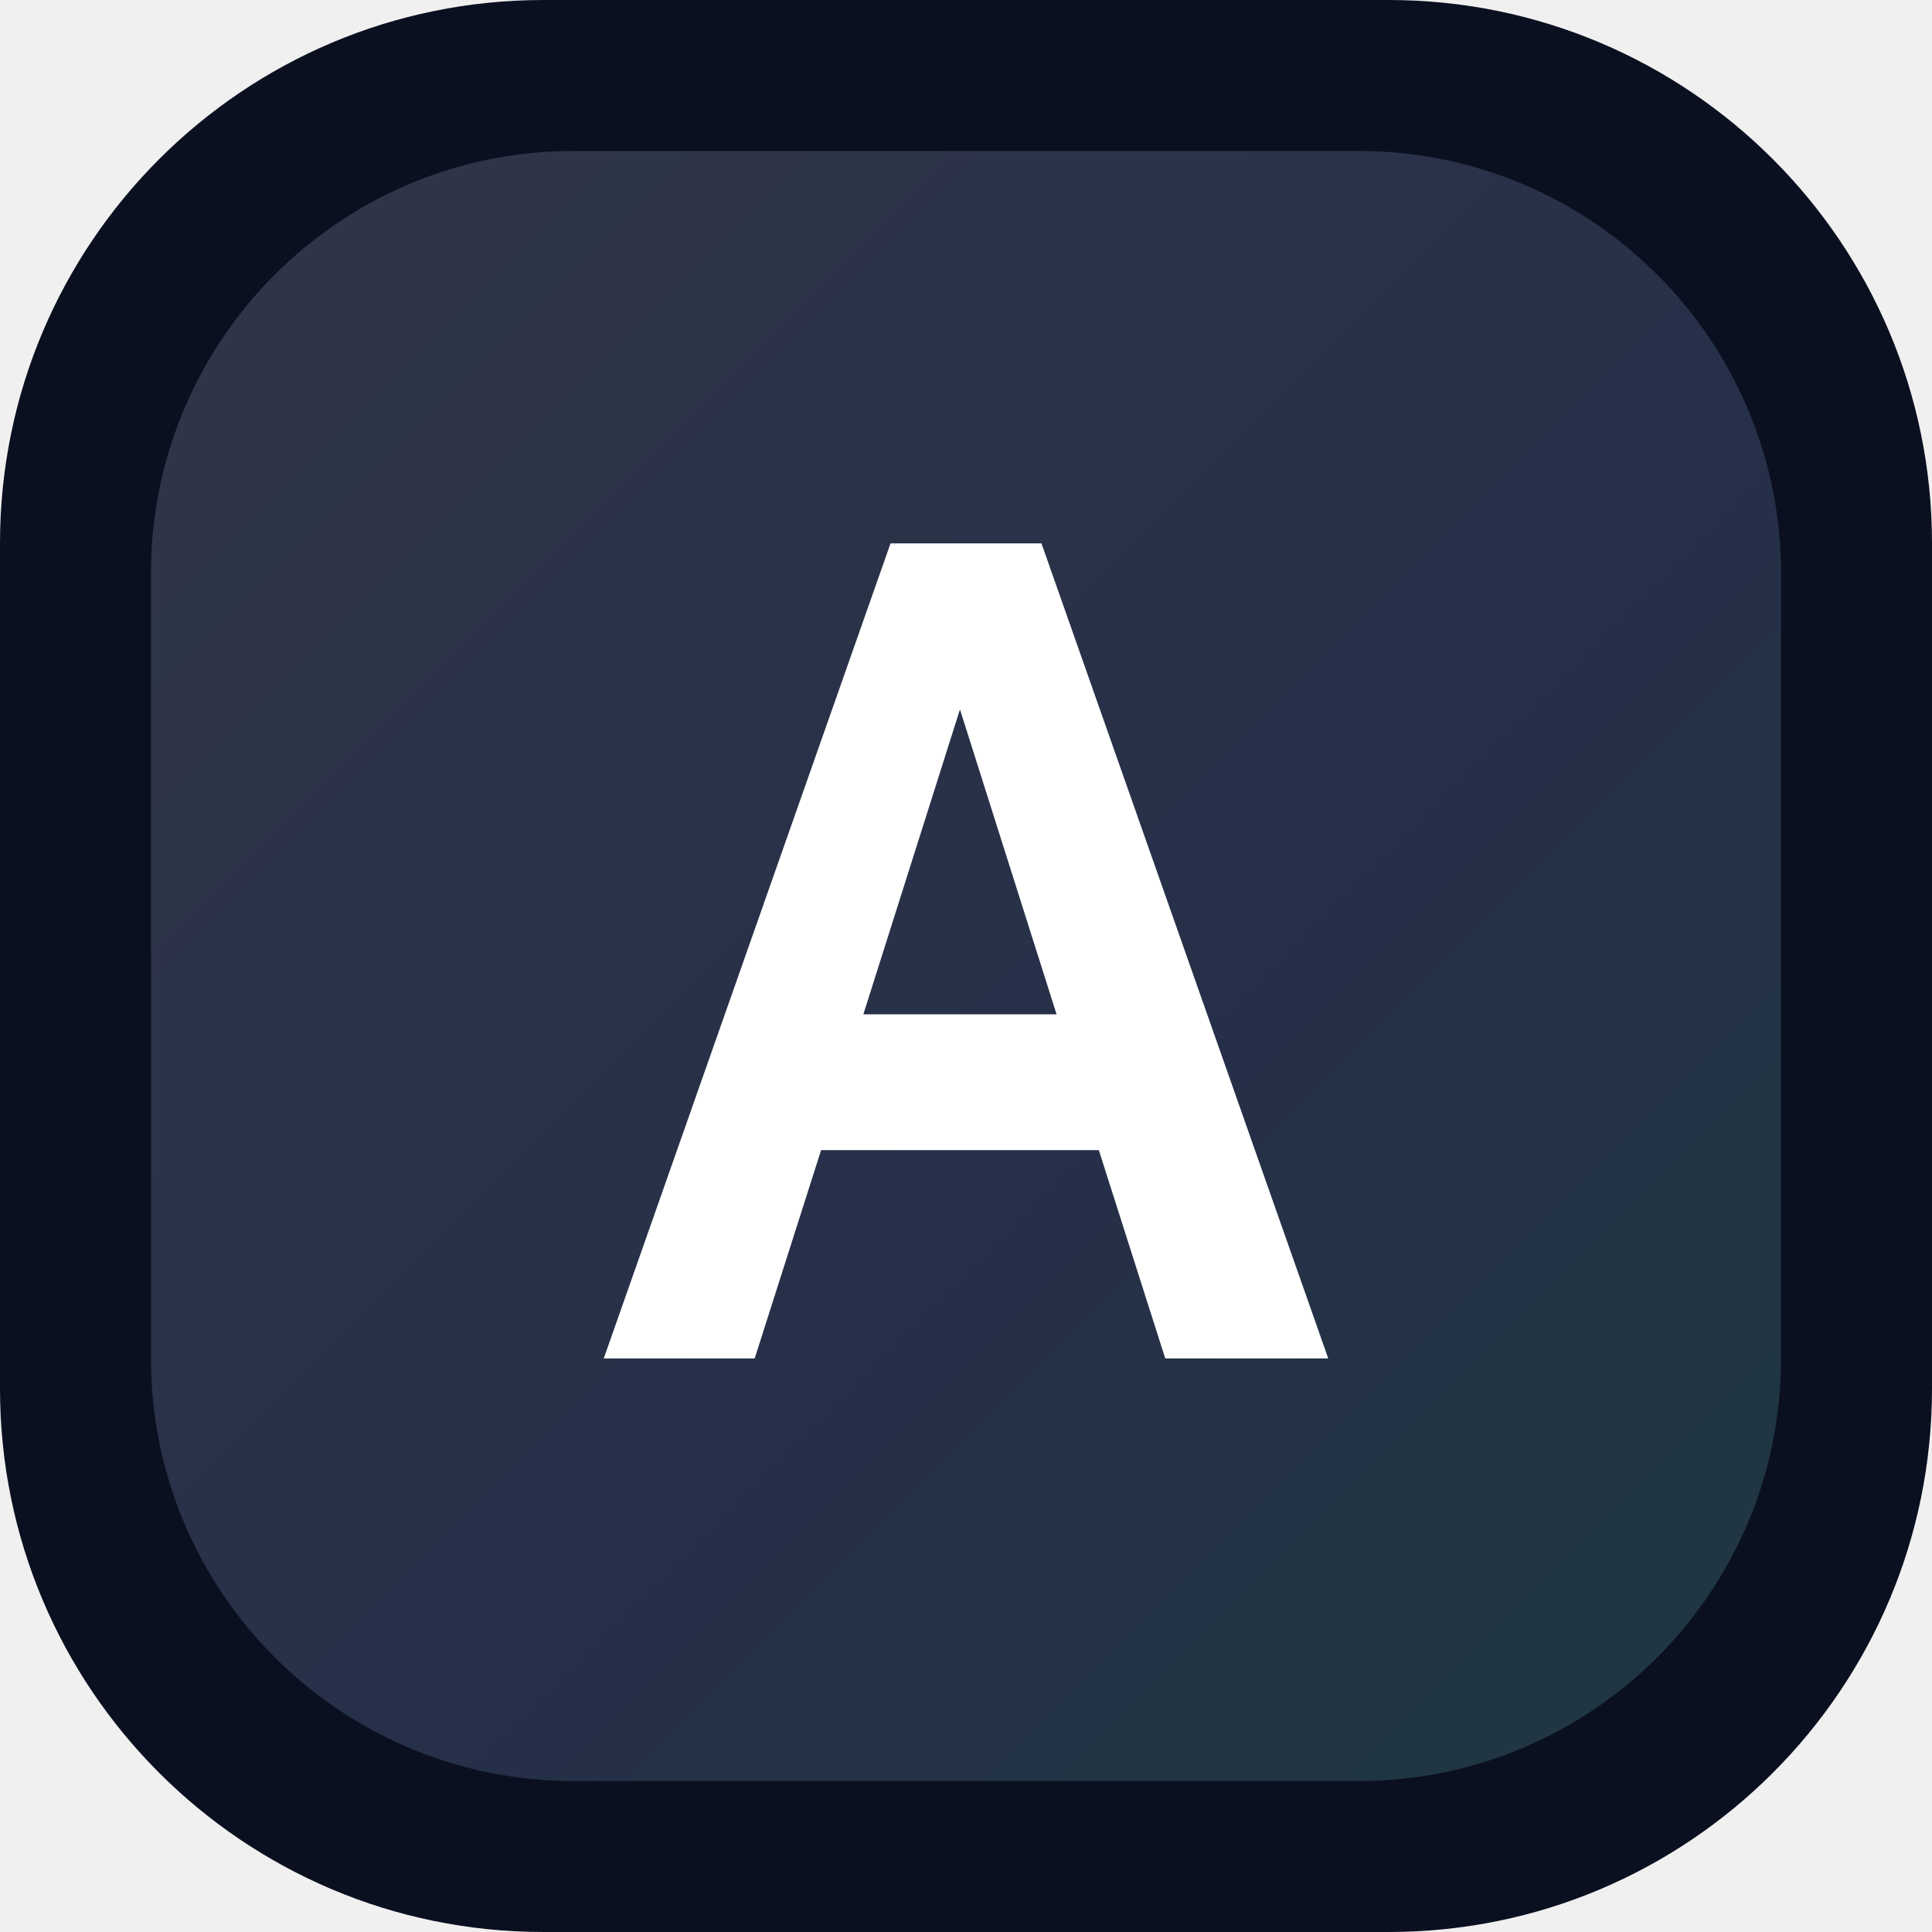
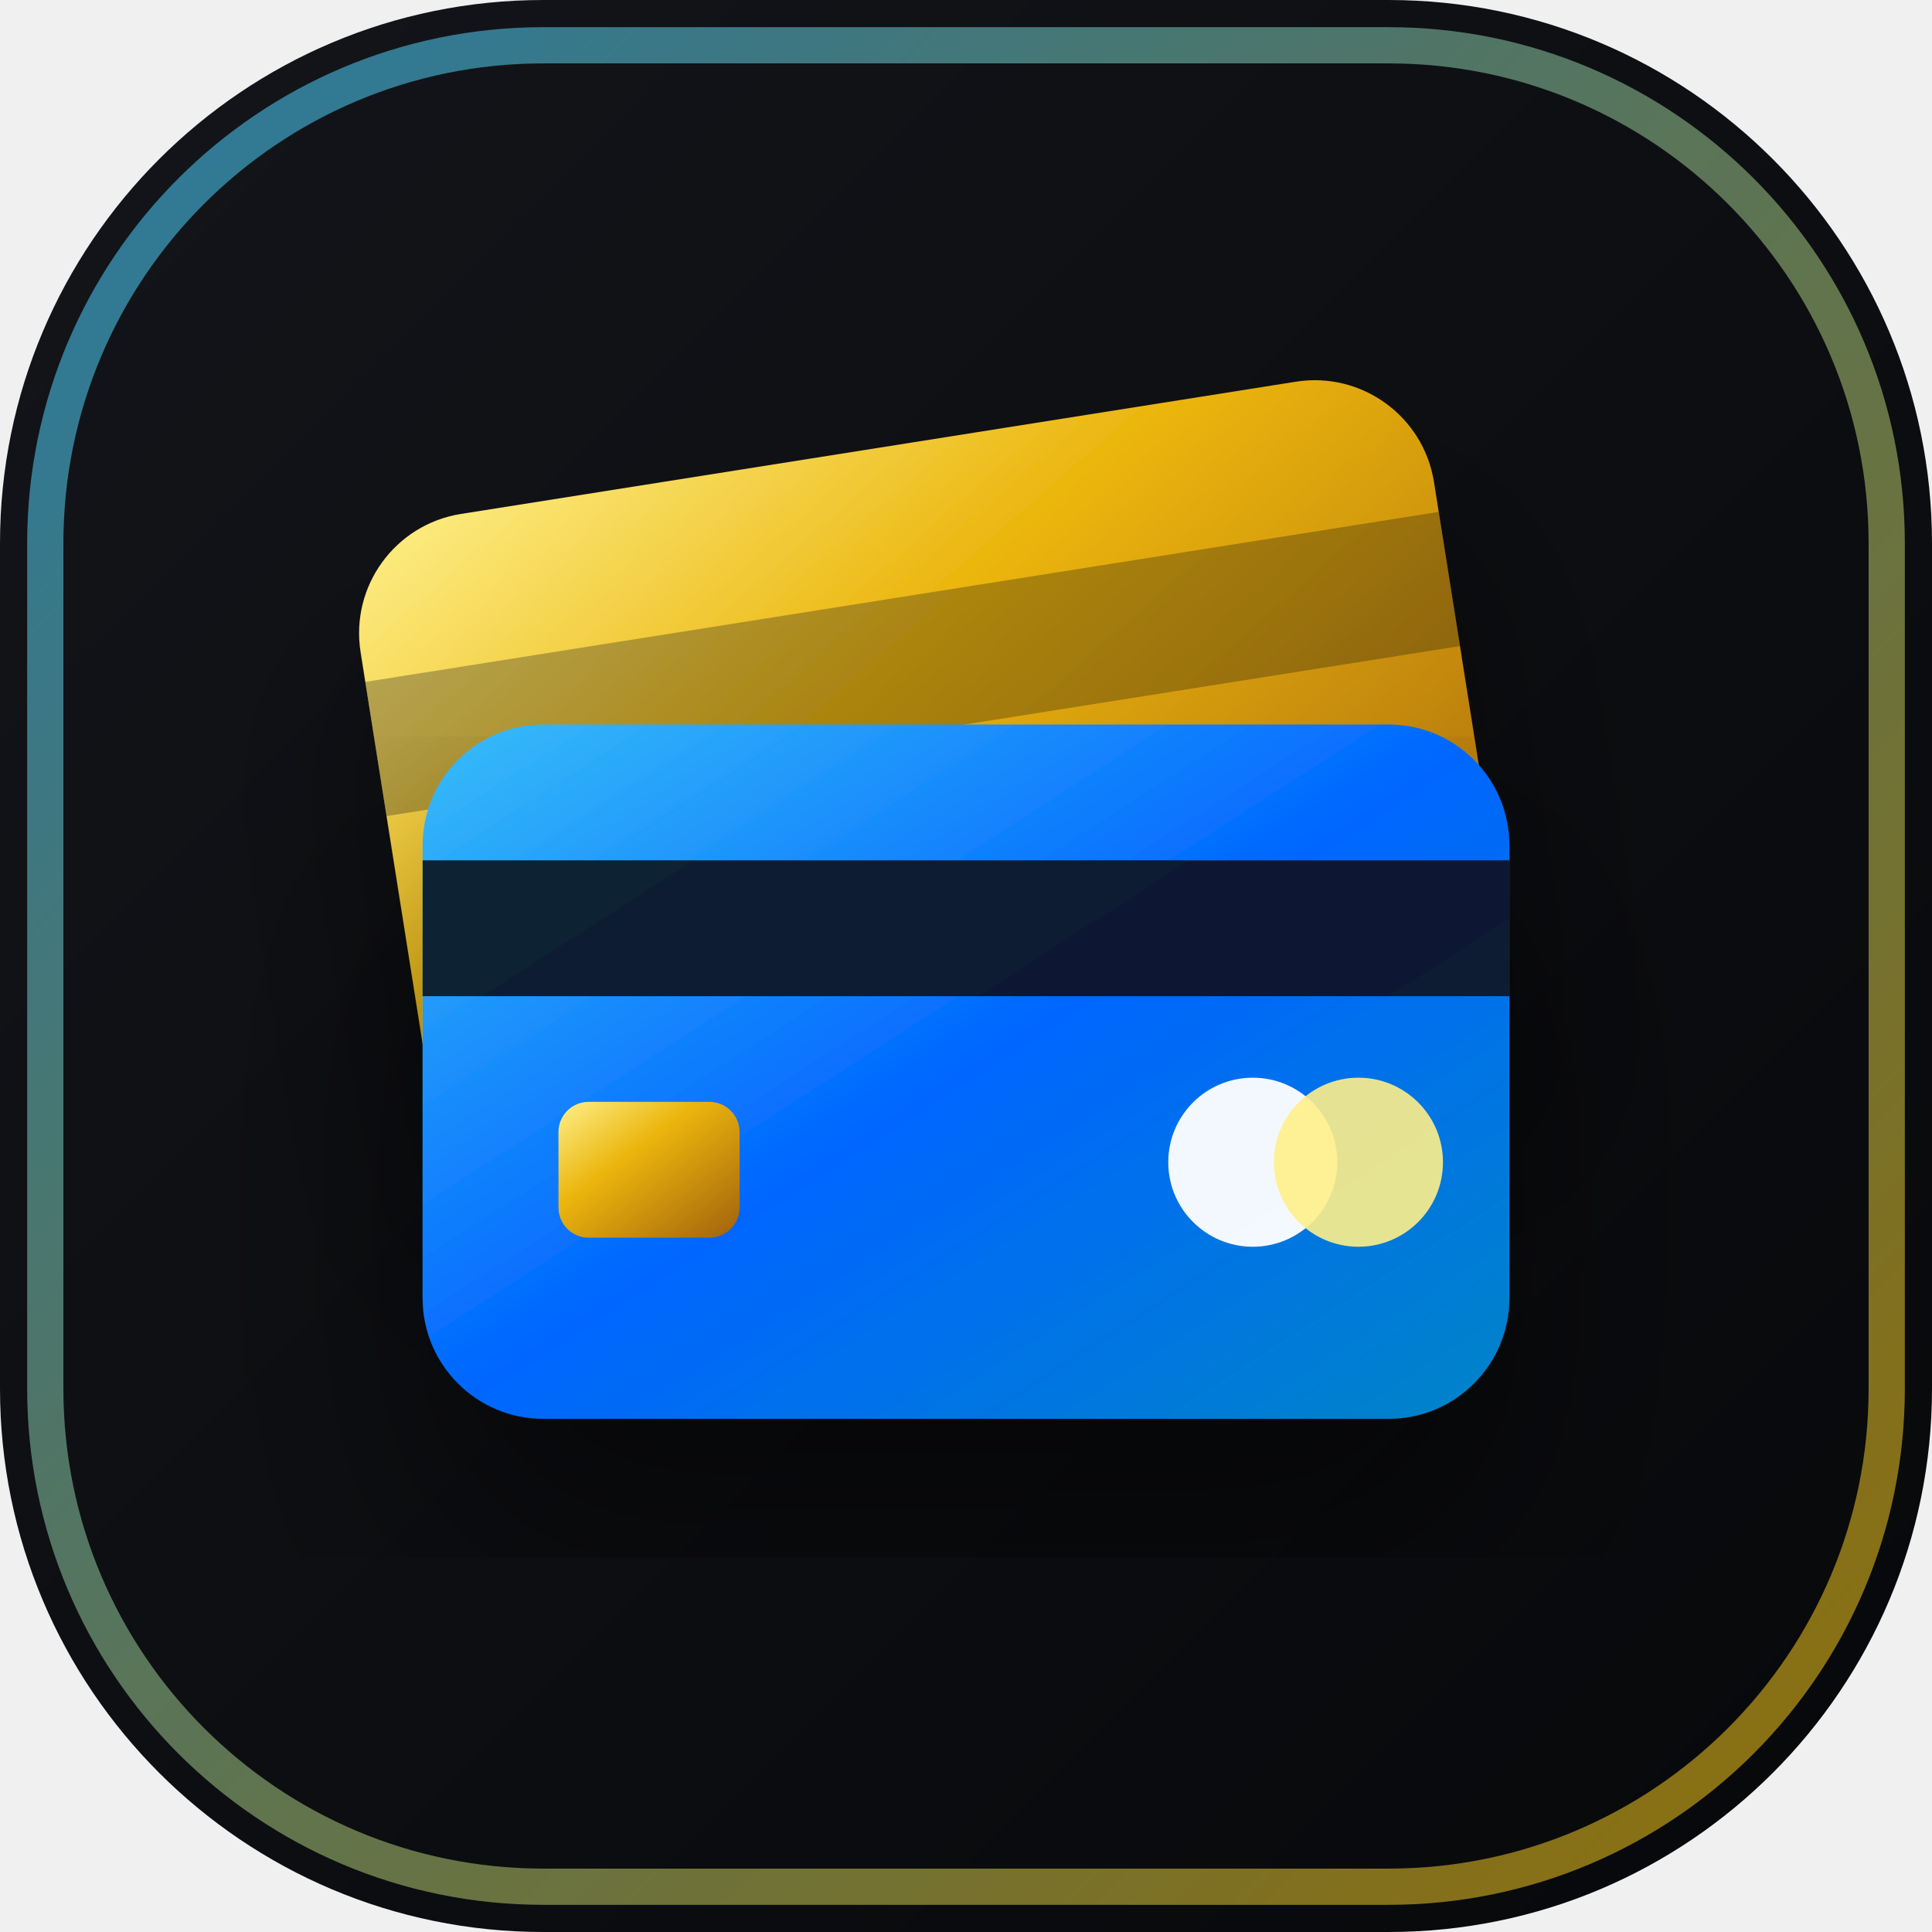
- <svg xmlns="http://www.w3.org/2000/svg" viewBox="0 0 64 64">
+ <svg xmlns="http://www.w3.org/2000/svg" viewBox="0 0 64 64" width="64" height="64">
  <defs>
-     <linearGradient id="g" x1="0" y1="0" x2="1" y2="1">
-       <stop offset="0%" stop-color="#d9e5ff" />
-       <stop offset="60%" stop-color="#9dbfff" />
-       <stop offset="100%" stop-color="#75efd3" />
+     <linearGradient id="bgGrad" x1="0%" y1="0%" x2="100%" y2="100%">
+       <stop offset="0%" stop-color="#14151a" />
+       <stop offset="100%" stop-color="#07080a" />
    </linearGradient>
+     <linearGradient id="goldGrad" x1="0%" y1="0%" x2="100%" y2="100%">
+       <stop offset="0%" stop-color="#fef08a" />
+       <stop offset="40%" stop-color="#eab308" />
+       <stop offset="100%" stop-color="#a16207" />
+     </linearGradient>
+     <linearGradient id="blueGrad" x1="0%" y1="0%" x2="100%" y2="100%">
+       <stop offset="0%" stop-color="#38bdf8" />
+       <stop offset="50%" stop-color="#0066ff" />
+       <stop offset="100%" stop-color="#0284c7" />
+     </linearGradient>
+     <linearGradient id="borderGrad" x1="0%" y1="0%" x2="100%" y2="100%">
+       <stop offset="0%" stop-color="#38bdf8" stop-opacity="0.6" />
+       <stop offset="100%" stop-color="#eab308" stop-opacity="0.6" />
+     </linearGradient>
+     <filter id="shadowBack" x="-20%" y="-20%" width="140%" height="140%">
+       <feDropShadow dx="0" dy="4" stdDeviation="3" flood-color="#000" flood-opacity="0.4" />
+     </filter>
+     <filter id="shadowFront" x="-20%" y="-20%" width="140%" height="140%">
+       <feDropShadow dx="0" dy="5" stdDeviation="4" flood-color="#000" flood-opacity="0.5" />
+     </filter>
  </defs>
-   <rect width="64" height="64" rx="18" fill="#0b1020" />
-   <rect x="5" y="5" width="54" height="54" rx="14" fill="url(#g)" opacity=".18" />
-   <path d="M20 45 29.5 18h5L44 45h-5.4l-2.2-6.9H27.2L25 45Zm8.6-11.4H35l-3.2-10.1Z" fill="#fff" />
+   <rect width="64" height="64" rx="18" fill="url(#bgGrad)" />
+   <rect x="1.5" y="1.5" width="61" height="61" rx="16.5" fill="none" stroke="url(#borderGrad)" stroke-width="1.2" />
+   <g transform="rotate(-9 29 27)" filter="url(#shadowBack)">
+     <rect x="13" y="15" width="36" height="23" rx="4" fill="url(#goldGrad)" />
+     <rect x="13" y="20" width="36" height="4.5" fill="#14151a" opacity="0.3" />
+   </g>
+   <g filter="url(#shadowFront)">
+     <rect x="14" y="24" width="36" height="23" rx="4" fill="url(#blueGrad)" />
+     <rect x="14" y="28.5" width="36" height="4.5" fill="#090a0f" opacity="0.85" />
+     <rect x="18.5" y="36.5" width="6" height="4.5" rx="1" fill="url(#goldGrad)" />
+     <circle cx="41.5" cy="38.5" r="2.8" fill="#ffffff" opacity="0.95" />
+     <circle cx="45" cy="38.5" r="2.8" fill="#fef08a" opacity="0.9" />
+   </g>
</svg>
